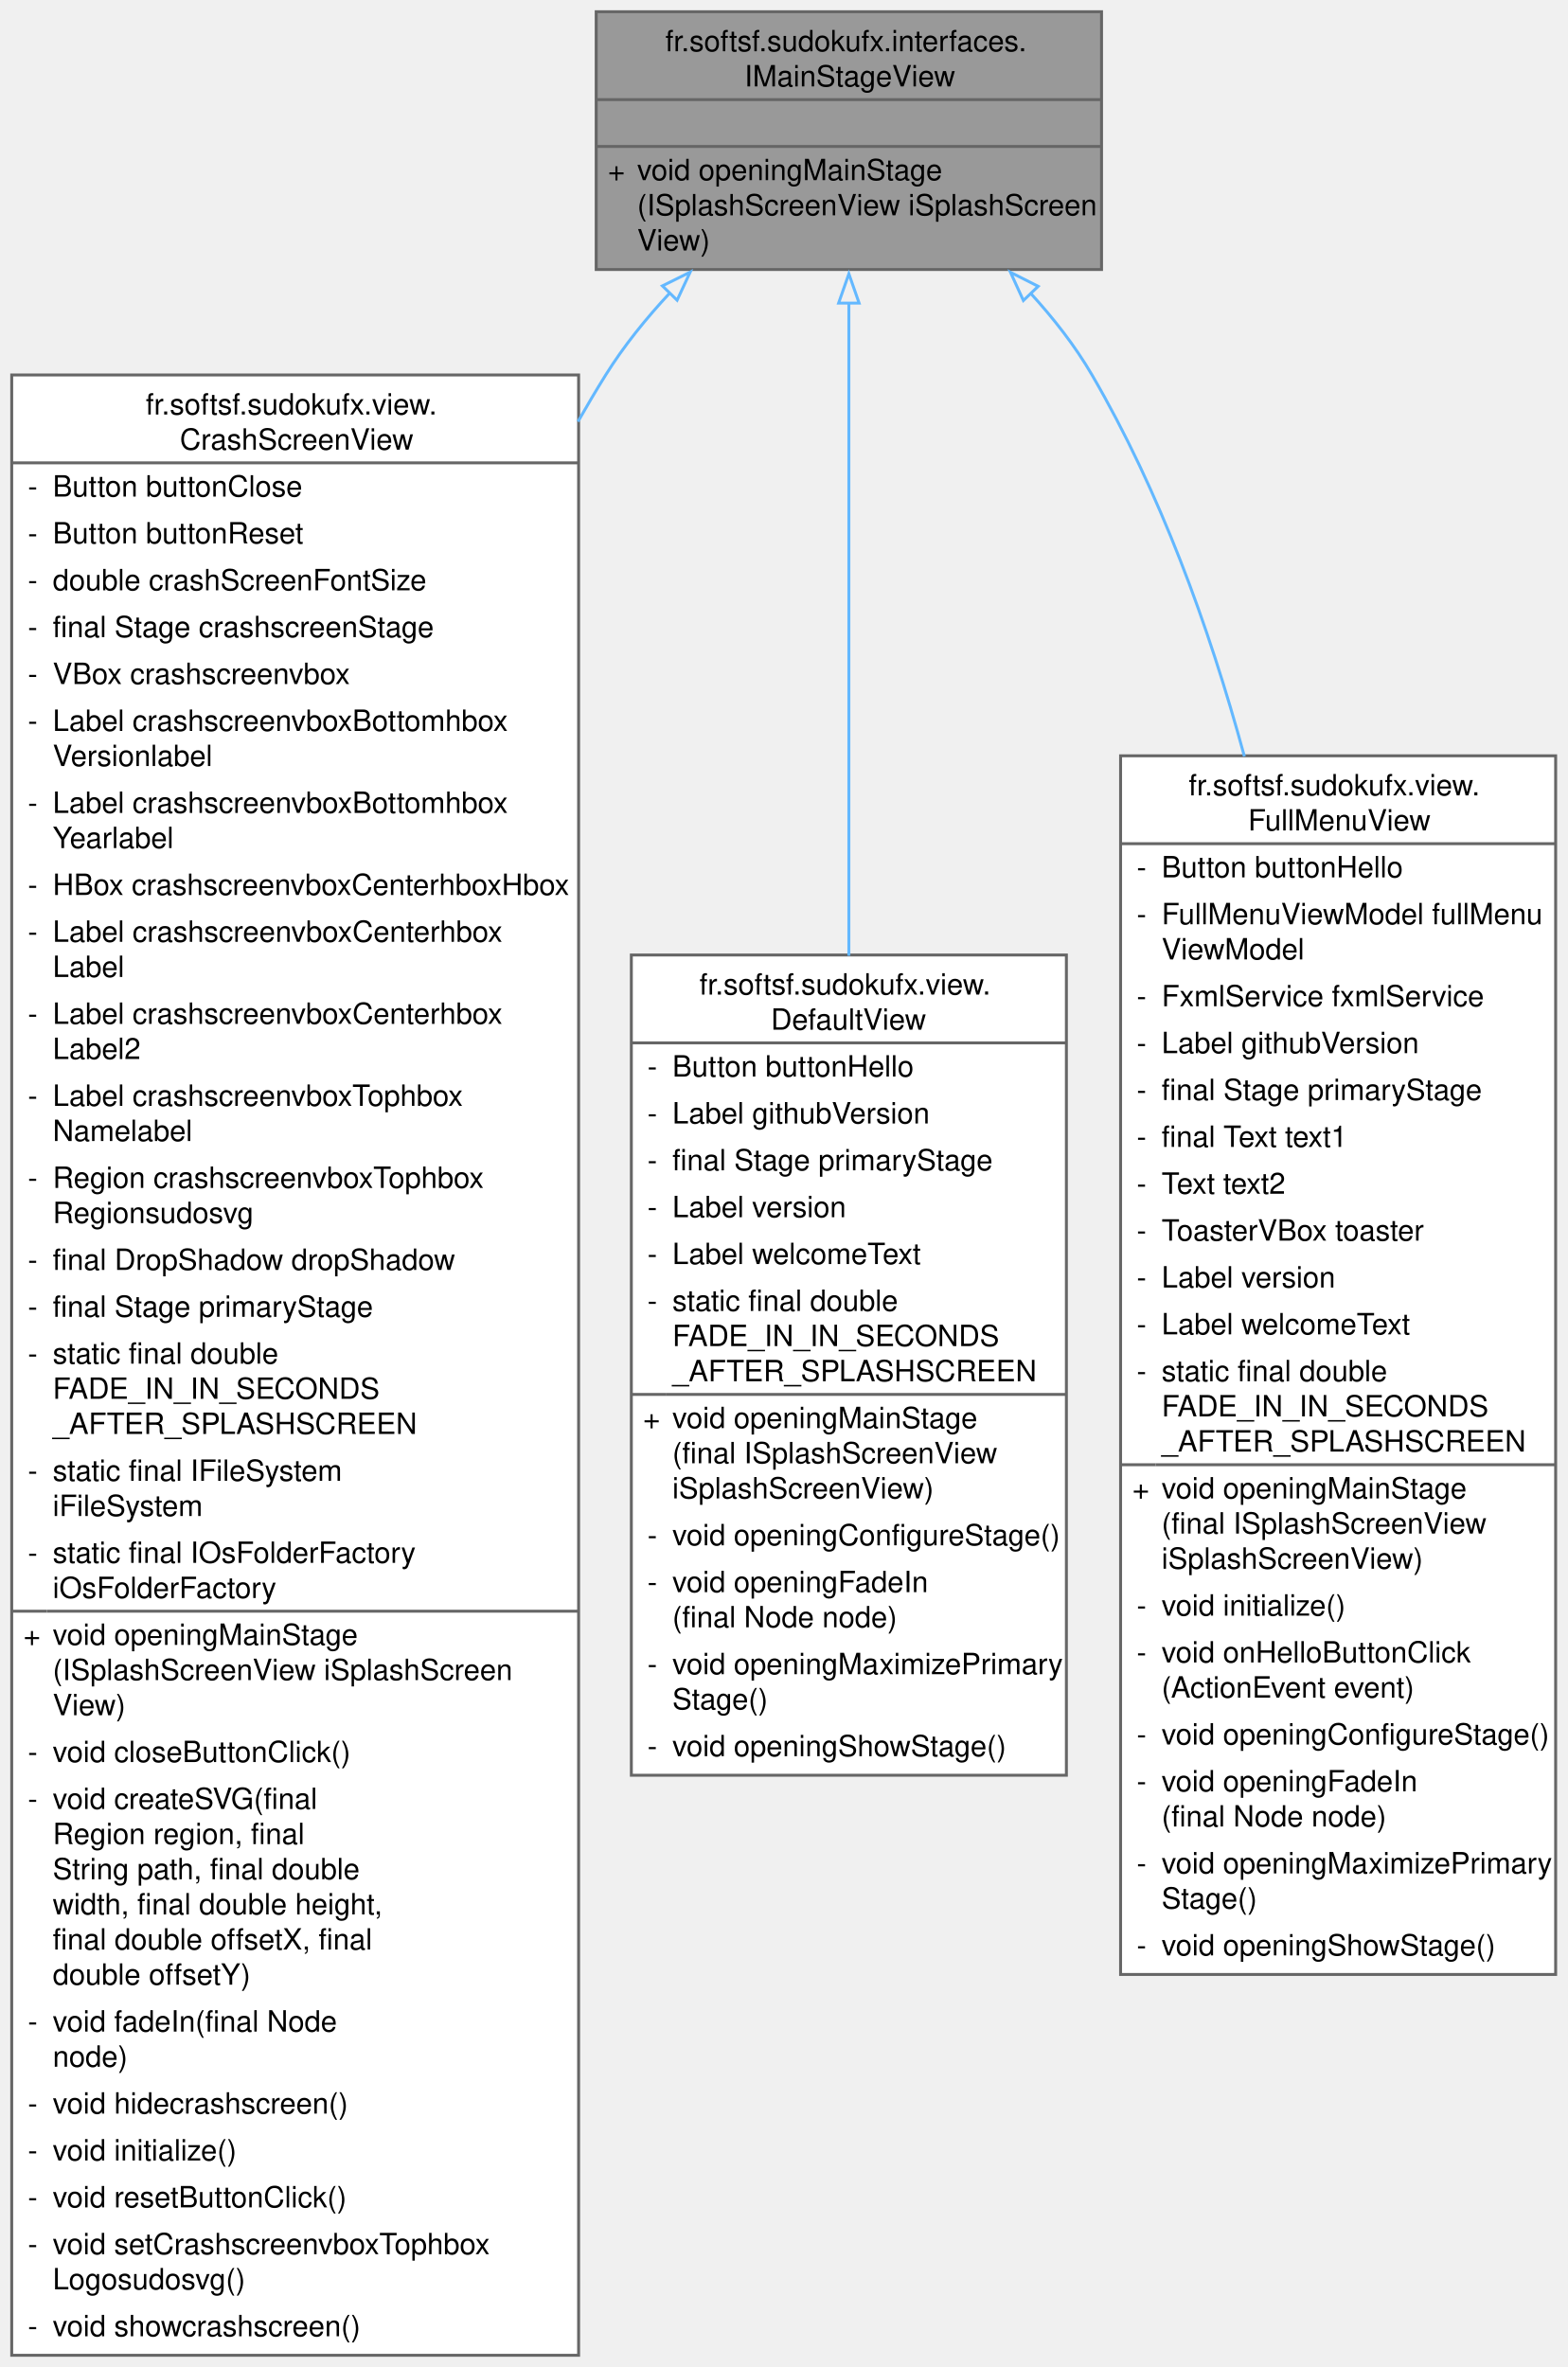
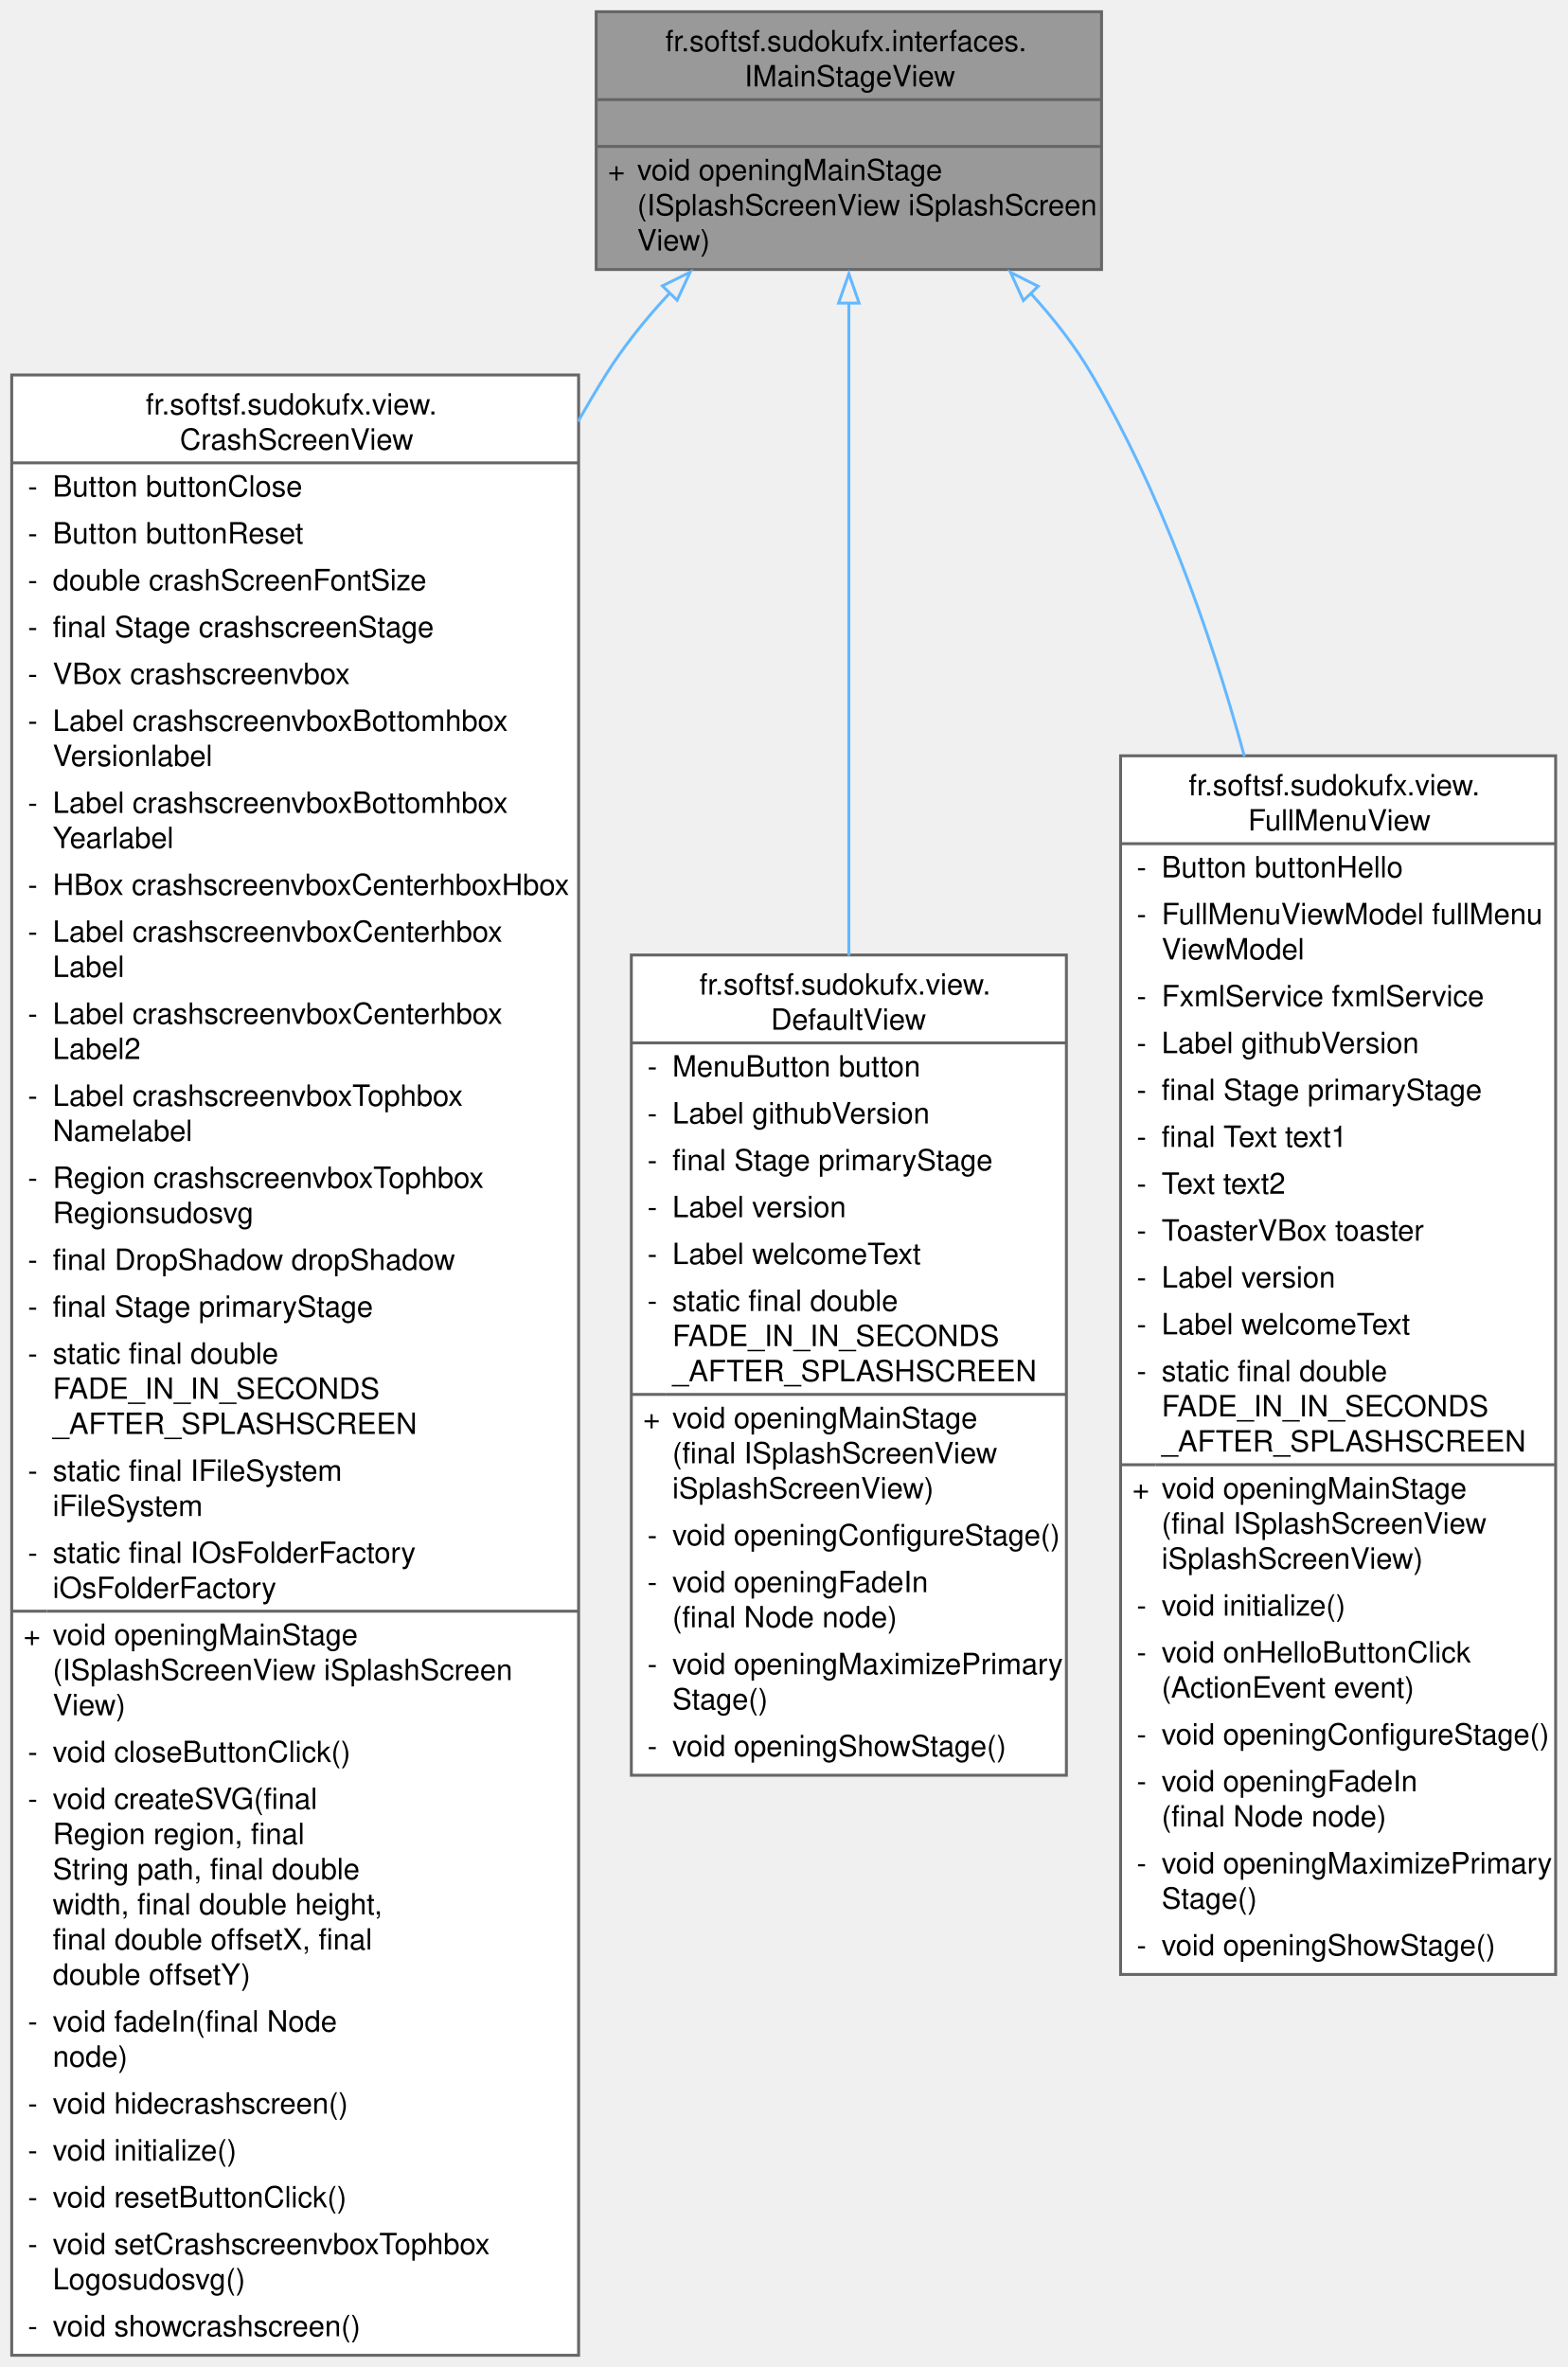
<svg xmlns="http://www.w3.org/2000/svg" xmlns:xlink="http://www.w3.org/1999/xlink" width="535pt" height="808pt" viewBox="0.00 0.00 535.00 808.00">
  <g id="graph0" class="graph" transform="scale(1 1) rotate(0) translate(4 804)">
    <g id="Node000001" class="node">
      <g id="a_Node000001">
        <a xlink:title="Interface defining method to open the main stage.">
          <polygon fill="#999999" stroke="none" points="372,-800 199.5,-800 199.5,-712 372,-712 372,-800" />
          <text text-anchor="start" x="223.12" y="-786.5" font-family="Helvetica,sans-Serif" font-size="10.00">fr.softsf.sudokufx.interfaces.</text>
          <text text-anchor="start" x="250.12" y="-774.5" font-family="Helvetica,sans-Serif" font-size="10.00">IMainStageView</text>
          <text text-anchor="start" x="284.25" y="-758.5" font-family="Helvetica,sans-Serif" font-size="10.00"> </text>
          <text text-anchor="start" x="203.5" y="-742.5" font-family="Helvetica,sans-Serif" font-size="10.00">+</text>
          <text text-anchor="start" x="213.5" y="-742.5" font-family="Helvetica,sans-Serif" font-size="10.00">void openingMainStage</text>
          <text text-anchor="start" x="213.5" y="-730.5" font-family="Helvetica,sans-Serif" font-size="10.00">(ISplashScreenView iSplashScreen</text>
          <text text-anchor="start" x="213.5" y="-718.5" font-family="Helvetica,sans-Serif" font-size="10.00">View)</text>
          <polygon fill="#666666" stroke="#666666" points="199.5,-770 199.5,-770 372,-770 372,-770 199.5,-770" />
          <polygon fill="#666666" stroke="#666666" points="199.5,-754 199.5,-754 372,-754 372,-754 199.5,-754" />
          <polygon fill="none" stroke="#666666" points="199.5,-712 199.5,-800 372,-800 372,-712 199.5,-712" />
        </a>
      </g>
    </g>
    <g id="Node000002" class="node">
      <g id="a_Node000002">
        <a xlink:href="classfr_1_1softsf_1_1sudokufx_1_1view_1_1_crash_screen_view.html" target="_top" xlink:title="View class for the crash screen without business logic.">
          <polygon fill="white" stroke="none" points="193.5,-676 0,-676 0,0 193.5,0 193.5,-676" />
          <text text-anchor="start" x="45.75" y="-662.5" font-family="Helvetica,sans-Serif" font-size="10.00">fr.softsf.sudokufx.view.</text>
          <text text-anchor="start" x="57.38" y="-650.5" font-family="Helvetica,sans-Serif" font-size="10.00">CrashScreenView</text>
          <text text-anchor="start" x="5.5" y="-634.5" font-family="Helvetica,sans-Serif" font-size="10.00">-</text>
          <text text-anchor="start" x="14" y="-634.5" font-family="Helvetica,sans-Serif" font-size="10.00">Button buttonClose</text>
          <text text-anchor="start" x="5.5" y="-618.5" font-family="Helvetica,sans-Serif" font-size="10.00">-</text>
          <text text-anchor="start" x="14" y="-618.5" font-family="Helvetica,sans-Serif" font-size="10.00">Button buttonReset</text>
          <text text-anchor="start" x="5.5" y="-602.5" font-family="Helvetica,sans-Serif" font-size="10.00">-</text>
          <text text-anchor="start" x="14" y="-602.5" font-family="Helvetica,sans-Serif" font-size="10.00">double crashScreenFontSize</text>
          <text text-anchor="start" x="5.5" y="-586.5" font-family="Helvetica,sans-Serif" font-size="10.00">-</text>
          <text text-anchor="start" x="14" y="-586.5" font-family="Helvetica,sans-Serif" font-size="10.00">final Stage crashscreenStage</text>
          <text text-anchor="start" x="5.5" y="-570.5" font-family="Helvetica,sans-Serif" font-size="10.00">-</text>
          <text text-anchor="start" x="14" y="-570.5" font-family="Helvetica,sans-Serif" font-size="10.00">VBox crashscreenvbox</text>
          <text text-anchor="start" x="5.5" y="-554.5" font-family="Helvetica,sans-Serif" font-size="10.00">-</text>
          <text text-anchor="start" x="14" y="-554.5" font-family="Helvetica,sans-Serif" font-size="10.00">Label crashscreenvboxBottomhbox</text>
          <text text-anchor="start" x="14" y="-542.5" font-family="Helvetica,sans-Serif" font-size="10.00">Versionlabel</text>
          <text text-anchor="start" x="5.5" y="-526.5" font-family="Helvetica,sans-Serif" font-size="10.00">-</text>
          <text text-anchor="start" x="14" y="-526.5" font-family="Helvetica,sans-Serif" font-size="10.00">Label crashscreenvboxBottomhbox</text>
          <text text-anchor="start" x="14" y="-514.5" font-family="Helvetica,sans-Serif" font-size="10.00">Yearlabel</text>
          <text text-anchor="start" x="5.5" y="-498.5" font-family="Helvetica,sans-Serif" font-size="10.00">-</text>
          <text text-anchor="start" x="14" y="-498.5" font-family="Helvetica,sans-Serif" font-size="10.00">HBox crashscreenvboxCenterhboxHbox</text>
          <text text-anchor="start" x="5.5" y="-482.5" font-family="Helvetica,sans-Serif" font-size="10.00">-</text>
          <text text-anchor="start" x="14" y="-482.5" font-family="Helvetica,sans-Serif" font-size="10.00">Label crashscreenvboxCenterhbox</text>
          <text text-anchor="start" x="14" y="-470.5" font-family="Helvetica,sans-Serif" font-size="10.00">Label</text>
          <text text-anchor="start" x="5.5" y="-454.5" font-family="Helvetica,sans-Serif" font-size="10.00">-</text>
          <text text-anchor="start" x="14" y="-454.5" font-family="Helvetica,sans-Serif" font-size="10.00">Label crashscreenvboxCenterhbox</text>
          <text text-anchor="start" x="14" y="-442.5" font-family="Helvetica,sans-Serif" font-size="10.00">Label2</text>
          <text text-anchor="start" x="5.5" y="-426.5" font-family="Helvetica,sans-Serif" font-size="10.00">-</text>
          <text text-anchor="start" x="14" y="-426.5" font-family="Helvetica,sans-Serif" font-size="10.00">Label crashscreenvboxTophbox</text>
          <text text-anchor="start" x="14" y="-414.5" font-family="Helvetica,sans-Serif" font-size="10.00">Namelabel</text>
          <text text-anchor="start" x="5.5" y="-398.5" font-family="Helvetica,sans-Serif" font-size="10.00">-</text>
          <text text-anchor="start" x="14" y="-398.5" font-family="Helvetica,sans-Serif" font-size="10.00">Region crashscreenvboxTophbox</text>
          <text text-anchor="start" x="14" y="-386.5" font-family="Helvetica,sans-Serif" font-size="10.00">Regionsudosvg</text>
          <text text-anchor="start" x="5.5" y="-370.5" font-family="Helvetica,sans-Serif" font-size="10.00">-</text>
          <text text-anchor="start" x="14" y="-370.5" font-family="Helvetica,sans-Serif" font-size="10.00">final DropShadow dropShadow</text>
          <text text-anchor="start" x="5.5" y="-354.5" font-family="Helvetica,sans-Serif" font-size="10.00">-</text>
          <text text-anchor="start" x="14" y="-354.5" font-family="Helvetica,sans-Serif" font-size="10.00">final Stage primaryStage</text>
          <text text-anchor="start" x="5.5" y="-338.5" font-family="Helvetica,sans-Serif" font-size="10.00">-</text>
          <text text-anchor="start" x="14" y="-338.5" font-family="Helvetica,sans-Serif" font-size="10.00">static final double</text>
          <text text-anchor="start" x="14" y="-326.5" font-family="Helvetica,sans-Serif" font-size="10.00"> FADE_IN_IN_SECONDS</text>
          <text text-anchor="start" x="14" y="-314.5" font-family="Helvetica,sans-Serif" font-size="10.00">_AFTER_SPLASHSCREEN</text>
          <text text-anchor="start" x="5.5" y="-298.5" font-family="Helvetica,sans-Serif" font-size="10.00">-</text>
          <text text-anchor="start" x="14" y="-298.5" font-family="Helvetica,sans-Serif" font-size="10.00">static final IFileSystem</text>
          <text text-anchor="start" x="14" y="-286.5" font-family="Helvetica,sans-Serif" font-size="10.00"> iFileSystem</text>
          <text text-anchor="start" x="5.5" y="-270.5" font-family="Helvetica,sans-Serif" font-size="10.00">-</text>
          <text text-anchor="start" x="14" y="-270.5" font-family="Helvetica,sans-Serif" font-size="10.00">static final IOsFolderFactory</text>
          <text text-anchor="start" x="14" y="-258.5" font-family="Helvetica,sans-Serif" font-size="10.00"> iOsFolderFactory</text>
          <text text-anchor="start" x="4" y="-242.5" font-family="Helvetica,sans-Serif" font-size="10.00">+</text>
          <text text-anchor="start" x="14" y="-242.5" font-family="Helvetica,sans-Serif" font-size="10.00">void openingMainStage</text>
          <text text-anchor="start" x="14" y="-230.5" font-family="Helvetica,sans-Serif" font-size="10.00">(ISplashScreenView iSplashScreen</text>
          <text text-anchor="start" x="14" y="-218.5" font-family="Helvetica,sans-Serif" font-size="10.00">View)</text>
          <text text-anchor="start" x="5.5" y="-202.5" font-family="Helvetica,sans-Serif" font-size="10.00">-</text>
          <text text-anchor="start" x="14" y="-202.5" font-family="Helvetica,sans-Serif" font-size="10.00">void closeButtonClick()</text>
          <text text-anchor="start" x="5.5" y="-186.5" font-family="Helvetica,sans-Serif" font-size="10.00">-</text>
          <text text-anchor="start" x="14" y="-186.5" font-family="Helvetica,sans-Serif" font-size="10.00">void createSVG(final</text>
          <text text-anchor="start" x="14" y="-174.5" font-family="Helvetica,sans-Serif" font-size="10.00"> Region region, final</text>
          <text text-anchor="start" x="14" y="-162.5" font-family="Helvetica,sans-Serif" font-size="10.00"> String path, final double</text>
          <text text-anchor="start" x="14" y="-150.5" font-family="Helvetica,sans-Serif" font-size="10.00"> width, final double height,</text>
          <text text-anchor="start" x="14" y="-138.5" font-family="Helvetica,sans-Serif" font-size="10.00"> final double offsetX, final</text>
          <text text-anchor="start" x="14" y="-126.5" font-family="Helvetica,sans-Serif" font-size="10.00"> double offsetY)</text>
          <text text-anchor="start" x="5.5" y="-110.5" font-family="Helvetica,sans-Serif" font-size="10.00">-</text>
          <text text-anchor="start" x="14" y="-110.5" font-family="Helvetica,sans-Serif" font-size="10.00">void fadeIn(final Node</text>
          <text text-anchor="start" x="14" y="-98.5" font-family="Helvetica,sans-Serif" font-size="10.00"> node)</text>
          <text text-anchor="start" x="5.5" y="-82.5" font-family="Helvetica,sans-Serif" font-size="10.00">-</text>
          <text text-anchor="start" x="14" y="-82.5" font-family="Helvetica,sans-Serif" font-size="10.00">void hidecrashscreen()</text>
          <text text-anchor="start" x="5.5" y="-66.5" font-family="Helvetica,sans-Serif" font-size="10.00">-</text>
          <text text-anchor="start" x="14" y="-66.5" font-family="Helvetica,sans-Serif" font-size="10.00">void initialize()</text>
          <text text-anchor="start" x="5.5" y="-50.5" font-family="Helvetica,sans-Serif" font-size="10.00">-</text>
          <text text-anchor="start" x="14" y="-50.5" font-family="Helvetica,sans-Serif" font-size="10.00">void resetButtonClick()</text>
          <text text-anchor="start" x="5.5" y="-34.5" font-family="Helvetica,sans-Serif" font-size="10.00">-</text>
          <text text-anchor="start" x="14" y="-34.5" font-family="Helvetica,sans-Serif" font-size="10.00">void setCrashscreenvboxTophbox</text>
          <text text-anchor="start" x="14" y="-22.5" font-family="Helvetica,sans-Serif" font-size="10.00">Logosudosvg()</text>
          <text text-anchor="start" x="5.5" y="-6.5" font-family="Helvetica,sans-Serif" font-size="10.00">-</text>
          <text text-anchor="start" x="14" y="-6.5" font-family="Helvetica,sans-Serif" font-size="10.00">void showcrashscreen()</text>
          <polygon fill="#666666" stroke="#666666" points="0,-646 0,-646 193.5,-646 193.5,-646 0,-646" />
          <polygon fill="#666666" stroke="#666666" points="0,-254 0,-254 12,-254 12,-254 0,-254" />
          <polygon fill="#666666" stroke="#666666" points="12,-254 12,-254 193.5,-254 193.5,-254 12,-254" />
          <polygon fill="none" stroke="#666666" points="0,0 0,-676 193.5,-676 193.5,0 0,0" />
        </a>
      </g>
    </g>
    <g id="edge1_Node000001_Node000002" class="edge">
      <g id="a_edge1_Node000001_Node000002">
        <a xlink:title=" ">
          <path fill="none" stroke="#63b8ff" d="M224.7,-704.06C216.54,-695.32 208.89,-685.85 202.75,-676 199.51,-670.8 196.35,-665.48 193.29,-660.08" />
          <polygon fill="none" stroke="#63b8ff" points="222.1,-706.41 231.59,-711.12 227.12,-701.52 222.1,-706.41" />
        </a>
      </g>
    </g>
    <g id="Node000003" class="node">
      <g id="a_Node000003">
        <a xlink:href="classfr_1_1softsf_1_1sudokufx_1_1view_1_1_default_view.html" target="_top" xlink:title="Default view class of the Sudoku application.">
          <polygon fill="white" stroke="none" points="360,-478 211.5,-478 211.5,-198 360,-198 360,-478" />
          <text text-anchor="start" x="234.75" y="-464.5" font-family="Helvetica,sans-Serif" font-size="10.00">fr.softsf.sudokufx.view.</text>
          <text text-anchor="start" x="259.12" y="-452.5" font-family="Helvetica,sans-Serif" font-size="10.00">DefaultView</text>
          <text text-anchor="start" x="217" y="-436.5" font-family="Helvetica,sans-Serif" font-size="10.00">-</text>
-           <text text-anchor="start" x="225.5" y="-436.5" font-family="Helvetica,sans-Serif" font-size="10.00">Button buttonHello</text>
+           <text text-anchor="start" x="225.5" y="-436.5" font-family="Helvetica,sans-Serif" font-size="10.00">MenuButton button</text>
          <text text-anchor="start" x="217" y="-420.5" font-family="Helvetica,sans-Serif" font-size="10.00">-</text>
          <text text-anchor="start" x="225.5" y="-420.5" font-family="Helvetica,sans-Serif" font-size="10.00">Label githubVersion</text>
          <text text-anchor="start" x="217" y="-404.5" font-family="Helvetica,sans-Serif" font-size="10.00">-</text>
          <text text-anchor="start" x="225.5" y="-404.5" font-family="Helvetica,sans-Serif" font-size="10.00">final Stage primaryStage</text>
          <text text-anchor="start" x="217" y="-388.5" font-family="Helvetica,sans-Serif" font-size="10.00">-</text>
          <text text-anchor="start" x="225.5" y="-388.5" font-family="Helvetica,sans-Serif" font-size="10.00">Label version</text>
          <text text-anchor="start" x="217" y="-372.5" font-family="Helvetica,sans-Serif" font-size="10.00">-</text>
          <text text-anchor="start" x="225.5" y="-372.5" font-family="Helvetica,sans-Serif" font-size="10.00">Label welcomeText</text>
          <text text-anchor="start" x="217" y="-356.5" font-family="Helvetica,sans-Serif" font-size="10.00">-</text>
          <text text-anchor="start" x="225.5" y="-356.5" font-family="Helvetica,sans-Serif" font-size="10.00">static final double</text>
          <text text-anchor="start" x="225.5" y="-344.5" font-family="Helvetica,sans-Serif" font-size="10.00"> FADE_IN_IN_SECONDS</text>
          <text text-anchor="start" x="225.5" y="-332.5" font-family="Helvetica,sans-Serif" font-size="10.00">_AFTER_SPLASHSCREEN</text>
          <text text-anchor="start" x="215.5" y="-316.5" font-family="Helvetica,sans-Serif" font-size="10.00">+</text>
          <text text-anchor="start" x="225.5" y="-316.5" font-family="Helvetica,sans-Serif" font-size="10.00">void openingMainStage</text>
          <text text-anchor="start" x="225.5" y="-304.5" font-family="Helvetica,sans-Serif" font-size="10.00">(final ISplashScreenView</text>
          <text text-anchor="start" x="225.5" y="-292.5" font-family="Helvetica,sans-Serif" font-size="10.00"> iSplashScreenView)</text>
          <text text-anchor="start" x="217" y="-276.5" font-family="Helvetica,sans-Serif" font-size="10.00">-</text>
          <text text-anchor="start" x="225.5" y="-276.5" font-family="Helvetica,sans-Serif" font-size="10.00">void openingConfigureStage()</text>
          <text text-anchor="start" x="217" y="-260.5" font-family="Helvetica,sans-Serif" font-size="10.00">-</text>
          <text text-anchor="start" x="225.5" y="-260.5" font-family="Helvetica,sans-Serif" font-size="10.00">void openingFadeIn</text>
          <text text-anchor="start" x="225.5" y="-248.5" font-family="Helvetica,sans-Serif" font-size="10.00">(final Node node)</text>
          <text text-anchor="start" x="217" y="-232.5" font-family="Helvetica,sans-Serif" font-size="10.00">-</text>
          <text text-anchor="start" x="225.5" y="-232.5" font-family="Helvetica,sans-Serif" font-size="10.00">void openingMaximizePrimary</text>
          <text text-anchor="start" x="225.5" y="-220.5" font-family="Helvetica,sans-Serif" font-size="10.00">Stage()</text>
          <text text-anchor="start" x="217" y="-204.5" font-family="Helvetica,sans-Serif" font-size="10.00">-</text>
          <text text-anchor="start" x="225.5" y="-204.5" font-family="Helvetica,sans-Serif" font-size="10.00">void openingShowStage()</text>
          <polygon fill="#666666" stroke="#666666" points="211.5,-448 211.5,-448 360,-448 360,-448 211.5,-448" />
          <polygon fill="#666666" stroke="#666666" points="211.5,-328 211.5,-328 223.5,-328 223.5,-328 211.5,-328" />
          <polygon fill="#666666" stroke="#666666" points="223.5,-328 223.5,-328 360,-328 360,-328 223.5,-328" />
          <polygon fill="none" stroke="#666666" points="211.5,-198 211.5,-478 360,-478 360,-198 211.5,-198" />
        </a>
      </g>
    </g>
    <g id="edge2_Node000001_Node000003" class="edge">
      <g id="a_edge2_Node000001_Node000003">
        <a xlink:title=" ">
          <path fill="none" stroke="#63b8ff" d="M285.75,-700.56C285.75,-644.23 285.75,-553.98 285.75,-477.75" />
          <polygon fill="none" stroke="#63b8ff" points="282.25,-700.53 285.75,-710.53 289.25,-700.53 282.25,-700.53" />
        </a>
      </g>
    </g>
    <g id="Node000004" class="node">
      <g id="a_Node000004">
        <a xlink:href="classfr_1_1softsf_1_1sudokufx_1_1view_1_1_full_menu_view.html" target="_top" xlink:title="View class for the full menu screen of the Sudoku application.">
          <polygon fill="white" stroke="none" points="527,-546 378.5,-546 378.5,-130 527,-130 527,-546" />
          <text text-anchor="start" x="401.75" y="-532.5" font-family="Helvetica,sans-Serif" font-size="10.00">fr.softsf.sudokufx.view.</text>
          <text text-anchor="start" x="422" y="-520.5" font-family="Helvetica,sans-Serif" font-size="10.00">FullMenuView</text>
          <text text-anchor="start" x="384" y="-504.5" font-family="Helvetica,sans-Serif" font-size="10.00">-</text>
          <text text-anchor="start" x="392.5" y="-504.5" font-family="Helvetica,sans-Serif" font-size="10.00">Button buttonHello</text>
          <text text-anchor="start" x="384" y="-488.5" font-family="Helvetica,sans-Serif" font-size="10.00">-</text>
          <text text-anchor="start" x="392.5" y="-488.5" font-family="Helvetica,sans-Serif" font-size="10.00">FullMenuViewModel fullMenu</text>
          <text text-anchor="start" x="392.5" y="-476.5" font-family="Helvetica,sans-Serif" font-size="10.00">ViewModel</text>
          <text text-anchor="start" x="384" y="-460.5" font-family="Helvetica,sans-Serif" font-size="10.00">-</text>
          <text text-anchor="start" x="392.5" y="-460.5" font-family="Helvetica,sans-Serif" font-size="10.00">FxmlService fxmlService</text>
          <text text-anchor="start" x="384" y="-444.5" font-family="Helvetica,sans-Serif" font-size="10.00">-</text>
          <text text-anchor="start" x="392.5" y="-444.5" font-family="Helvetica,sans-Serif" font-size="10.00">Label githubVersion</text>
          <text text-anchor="start" x="384" y="-428.5" font-family="Helvetica,sans-Serif" font-size="10.00">-</text>
          <text text-anchor="start" x="392.5" y="-428.5" font-family="Helvetica,sans-Serif" font-size="10.00">final Stage primaryStage</text>
          <text text-anchor="start" x="384" y="-412.5" font-family="Helvetica,sans-Serif" font-size="10.00">-</text>
          <text text-anchor="start" x="392.5" y="-412.5" font-family="Helvetica,sans-Serif" font-size="10.00">final Text text1</text>
          <text text-anchor="start" x="384" y="-396.5" font-family="Helvetica,sans-Serif" font-size="10.00">-</text>
          <text text-anchor="start" x="392.5" y="-396.5" font-family="Helvetica,sans-Serif" font-size="10.00">Text text2</text>
          <text text-anchor="start" x="384" y="-380.5" font-family="Helvetica,sans-Serif" font-size="10.00">-</text>
          <text text-anchor="start" x="392.5" y="-380.5" font-family="Helvetica,sans-Serif" font-size="10.00">ToasterVBox toaster</text>
          <text text-anchor="start" x="384" y="-364.5" font-family="Helvetica,sans-Serif" font-size="10.00">-</text>
          <text text-anchor="start" x="392.5" y="-364.5" font-family="Helvetica,sans-Serif" font-size="10.00">Label version</text>
          <text text-anchor="start" x="384" y="-348.5" font-family="Helvetica,sans-Serif" font-size="10.00">-</text>
          <text text-anchor="start" x="392.5" y="-348.5" font-family="Helvetica,sans-Serif" font-size="10.00">Label welcomeText</text>
          <text text-anchor="start" x="384" y="-332.5" font-family="Helvetica,sans-Serif" font-size="10.00">-</text>
          <text text-anchor="start" x="392.5" y="-332.5" font-family="Helvetica,sans-Serif" font-size="10.00">static final double</text>
          <text text-anchor="start" x="392.5" y="-320.5" font-family="Helvetica,sans-Serif" font-size="10.00"> FADE_IN_IN_SECONDS</text>
          <text text-anchor="start" x="392.5" y="-308.5" font-family="Helvetica,sans-Serif" font-size="10.00">_AFTER_SPLASHSCREEN</text>
          <text text-anchor="start" x="382.5" y="-292.5" font-family="Helvetica,sans-Serif" font-size="10.00">+</text>
          <text text-anchor="start" x="392.5" y="-292.5" font-family="Helvetica,sans-Serif" font-size="10.00">void openingMainStage</text>
          <text text-anchor="start" x="392.5" y="-280.5" font-family="Helvetica,sans-Serif" font-size="10.00">(final ISplashScreenView</text>
          <text text-anchor="start" x="392.5" y="-268.5" font-family="Helvetica,sans-Serif" font-size="10.00"> iSplashScreenView)</text>
          <text text-anchor="start" x="384" y="-252.5" font-family="Helvetica,sans-Serif" font-size="10.00">-</text>
          <text text-anchor="start" x="392.5" y="-252.5" font-family="Helvetica,sans-Serif" font-size="10.00">void initialize()</text>
          <text text-anchor="start" x="384" y="-236.5" font-family="Helvetica,sans-Serif" font-size="10.00">-</text>
          <text text-anchor="start" x="392.5" y="-236.5" font-family="Helvetica,sans-Serif" font-size="10.00">void onHelloButtonClick</text>
          <text text-anchor="start" x="392.5" y="-224.5" font-family="Helvetica,sans-Serif" font-size="10.00">(ActionEvent event)</text>
          <text text-anchor="start" x="384" y="-208.5" font-family="Helvetica,sans-Serif" font-size="10.00">-</text>
          <text text-anchor="start" x="392.5" y="-208.5" font-family="Helvetica,sans-Serif" font-size="10.00">void openingConfigureStage()</text>
          <text text-anchor="start" x="384" y="-192.5" font-family="Helvetica,sans-Serif" font-size="10.00">-</text>
          <text text-anchor="start" x="392.5" y="-192.5" font-family="Helvetica,sans-Serif" font-size="10.00">void openingFadeIn</text>
          <text text-anchor="start" x="392.5" y="-180.5" font-family="Helvetica,sans-Serif" font-size="10.00">(final Node node)</text>
          <text text-anchor="start" x="384" y="-164.5" font-family="Helvetica,sans-Serif" font-size="10.00">-</text>
          <text text-anchor="start" x="392.5" y="-164.5" font-family="Helvetica,sans-Serif" font-size="10.00">void openingMaximizePrimary</text>
          <text text-anchor="start" x="392.5" y="-152.5" font-family="Helvetica,sans-Serif" font-size="10.00">Stage()</text>
          <text text-anchor="start" x="384" y="-136.5" font-family="Helvetica,sans-Serif" font-size="10.00">-</text>
          <text text-anchor="start" x="392.5" y="-136.5" font-family="Helvetica,sans-Serif" font-size="10.00">void openingShowStage()</text>
          <polygon fill="#666666" stroke="#666666" points="378.5,-516 378.5,-516 527,-516 527,-516 378.5,-516" />
          <polygon fill="#666666" stroke="#666666" points="378.5,-304 378.5,-304 390.5,-304 390.5,-304 378.5,-304" />
          <polygon fill="#666666" stroke="#666666" points="390.5,-304 390.5,-304 527,-304 527,-304 390.5,-304" />
          <polygon fill="none" stroke="#666666" points="378.5,-130 378.5,-546 527,-546 527,-130 378.5,-130" />
        </a>
      </g>
    </g>
    <g id="edge3_Node000001_Node000004" class="edge">
      <g id="a_edge3_Node000001_Node000004">
        <a xlink:title=" ">
          <path fill="none" stroke="#63b8ff" d="M347.65,-704.04C355.61,-695.35 362.99,-685.9 368.75,-676 391.8,-636.4 408.57,-590.61 420.76,-545.79" />
          <polygon fill="none" stroke="#63b8ff" points="345.32,-701.41 340.92,-711.04 350.37,-706.26 345.32,-701.41" />
        </a>
      </g>
    </g>
  </g>
</svg>
